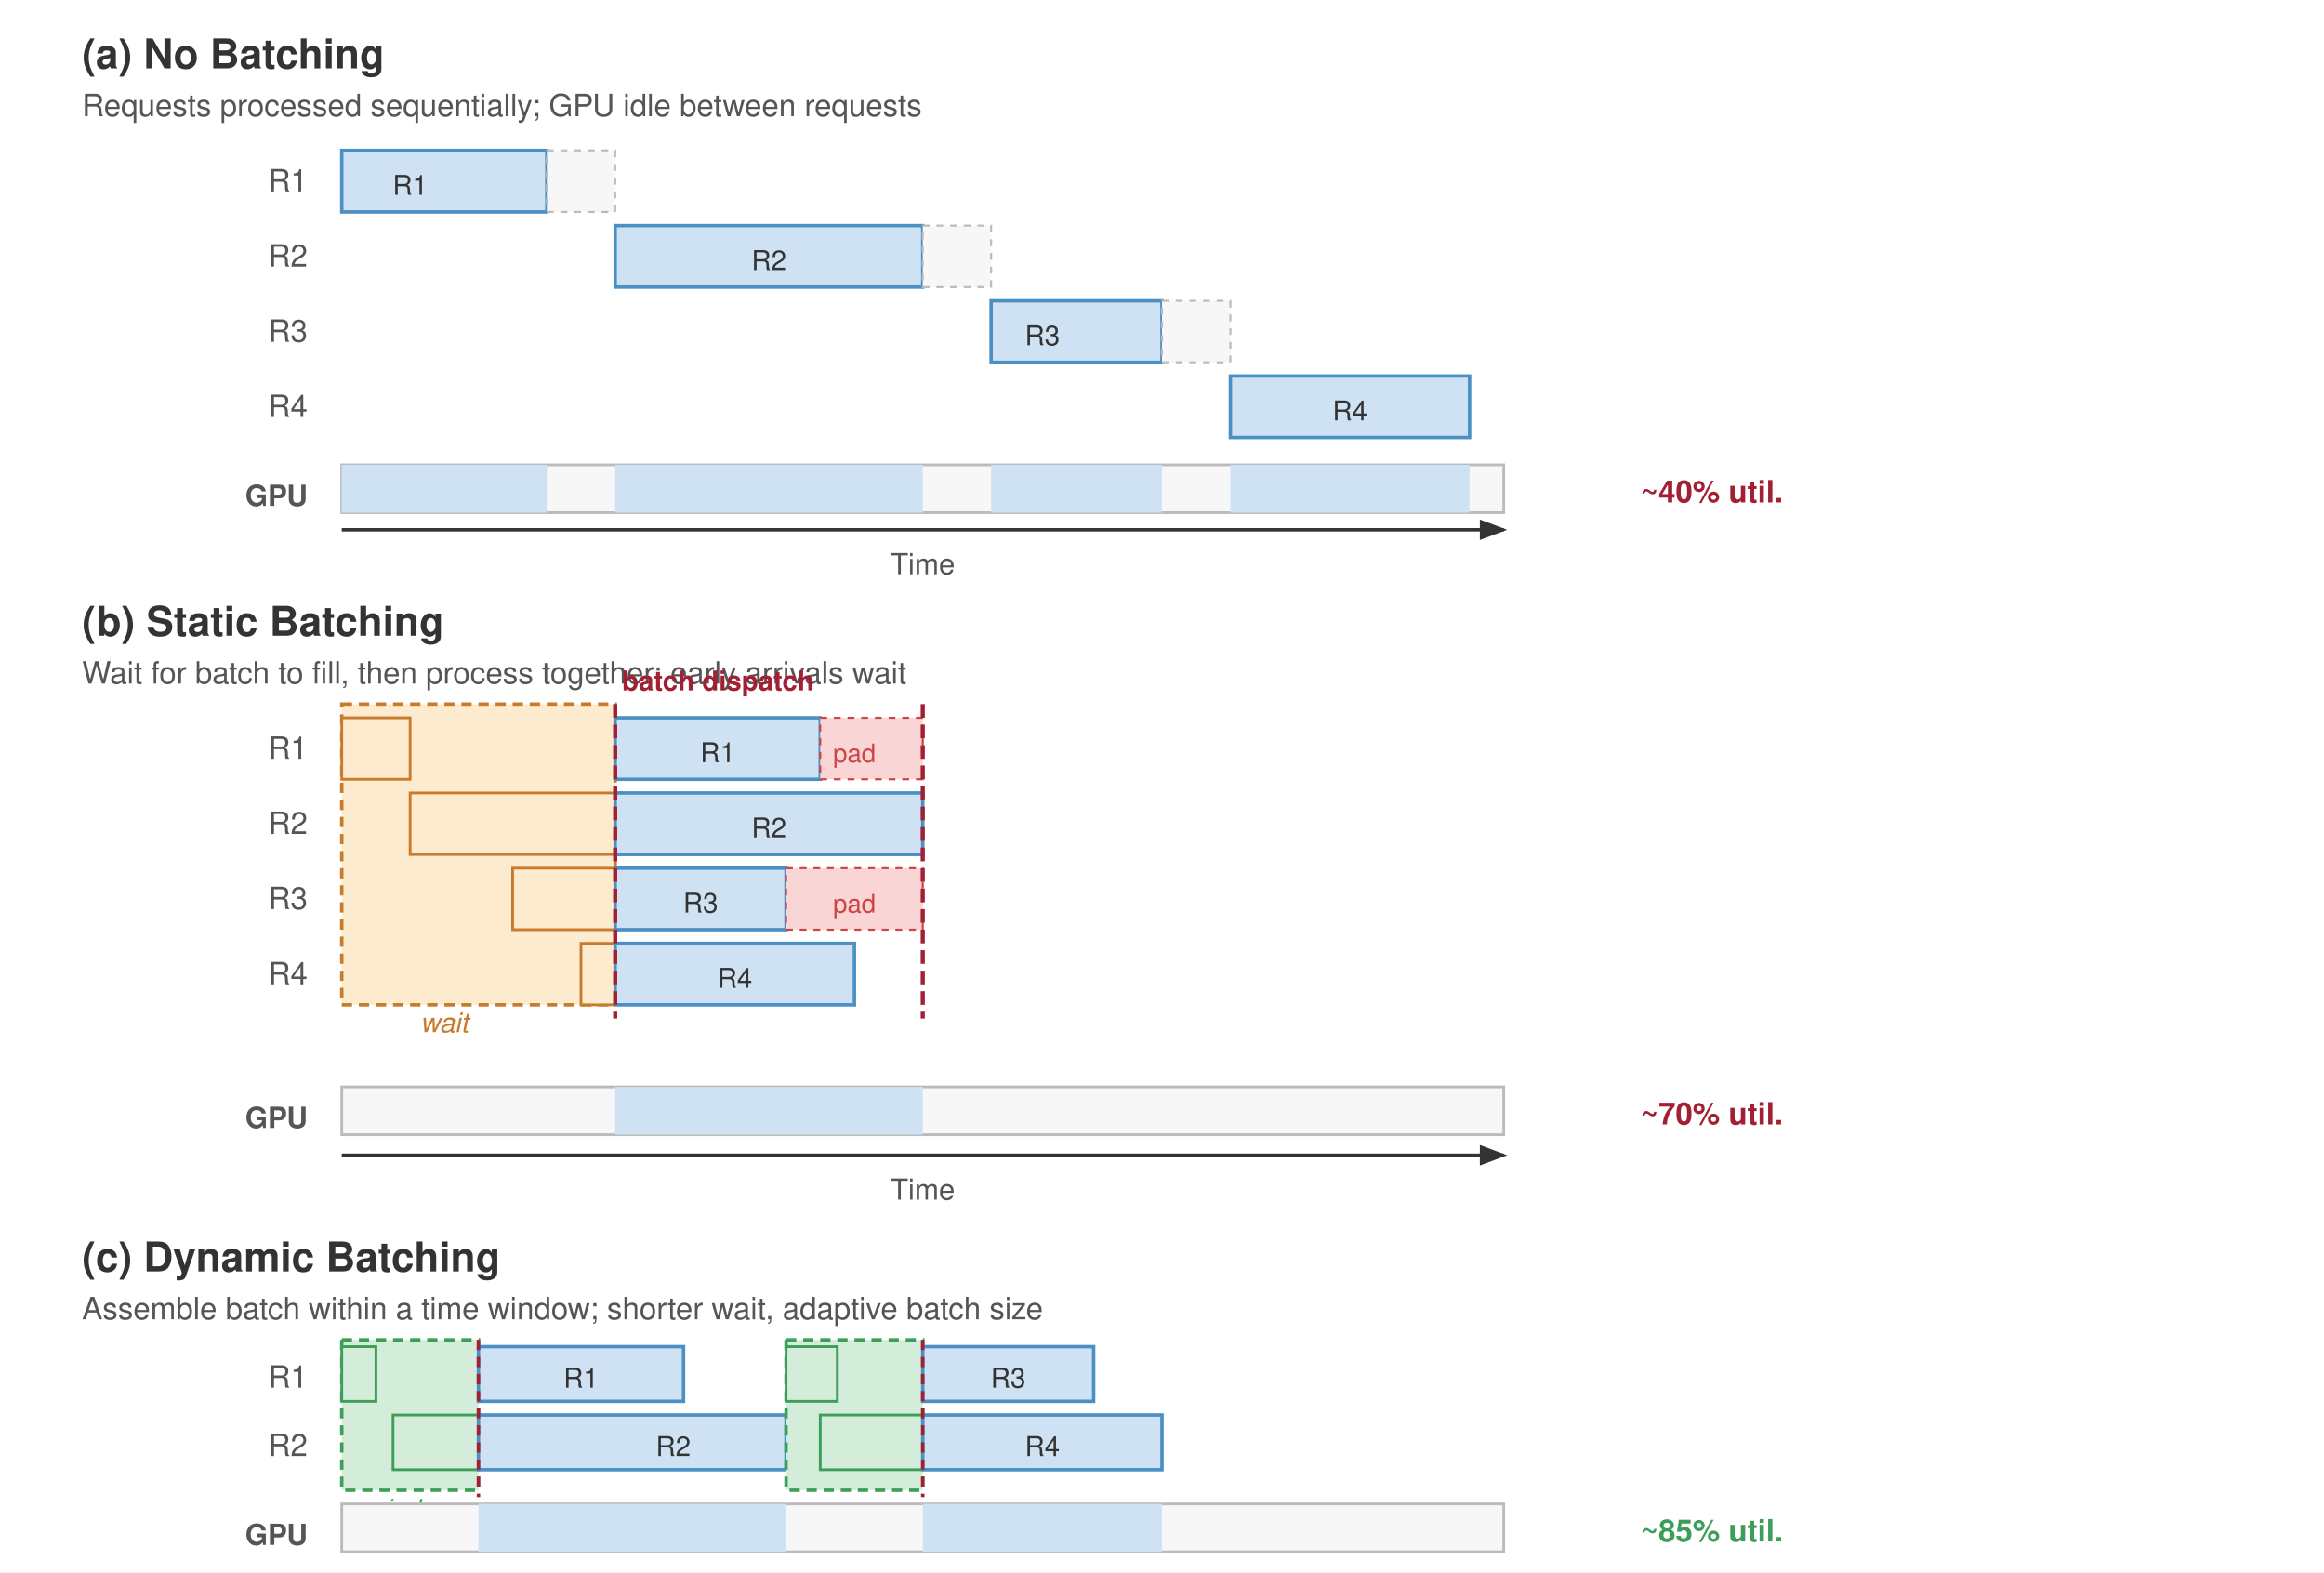
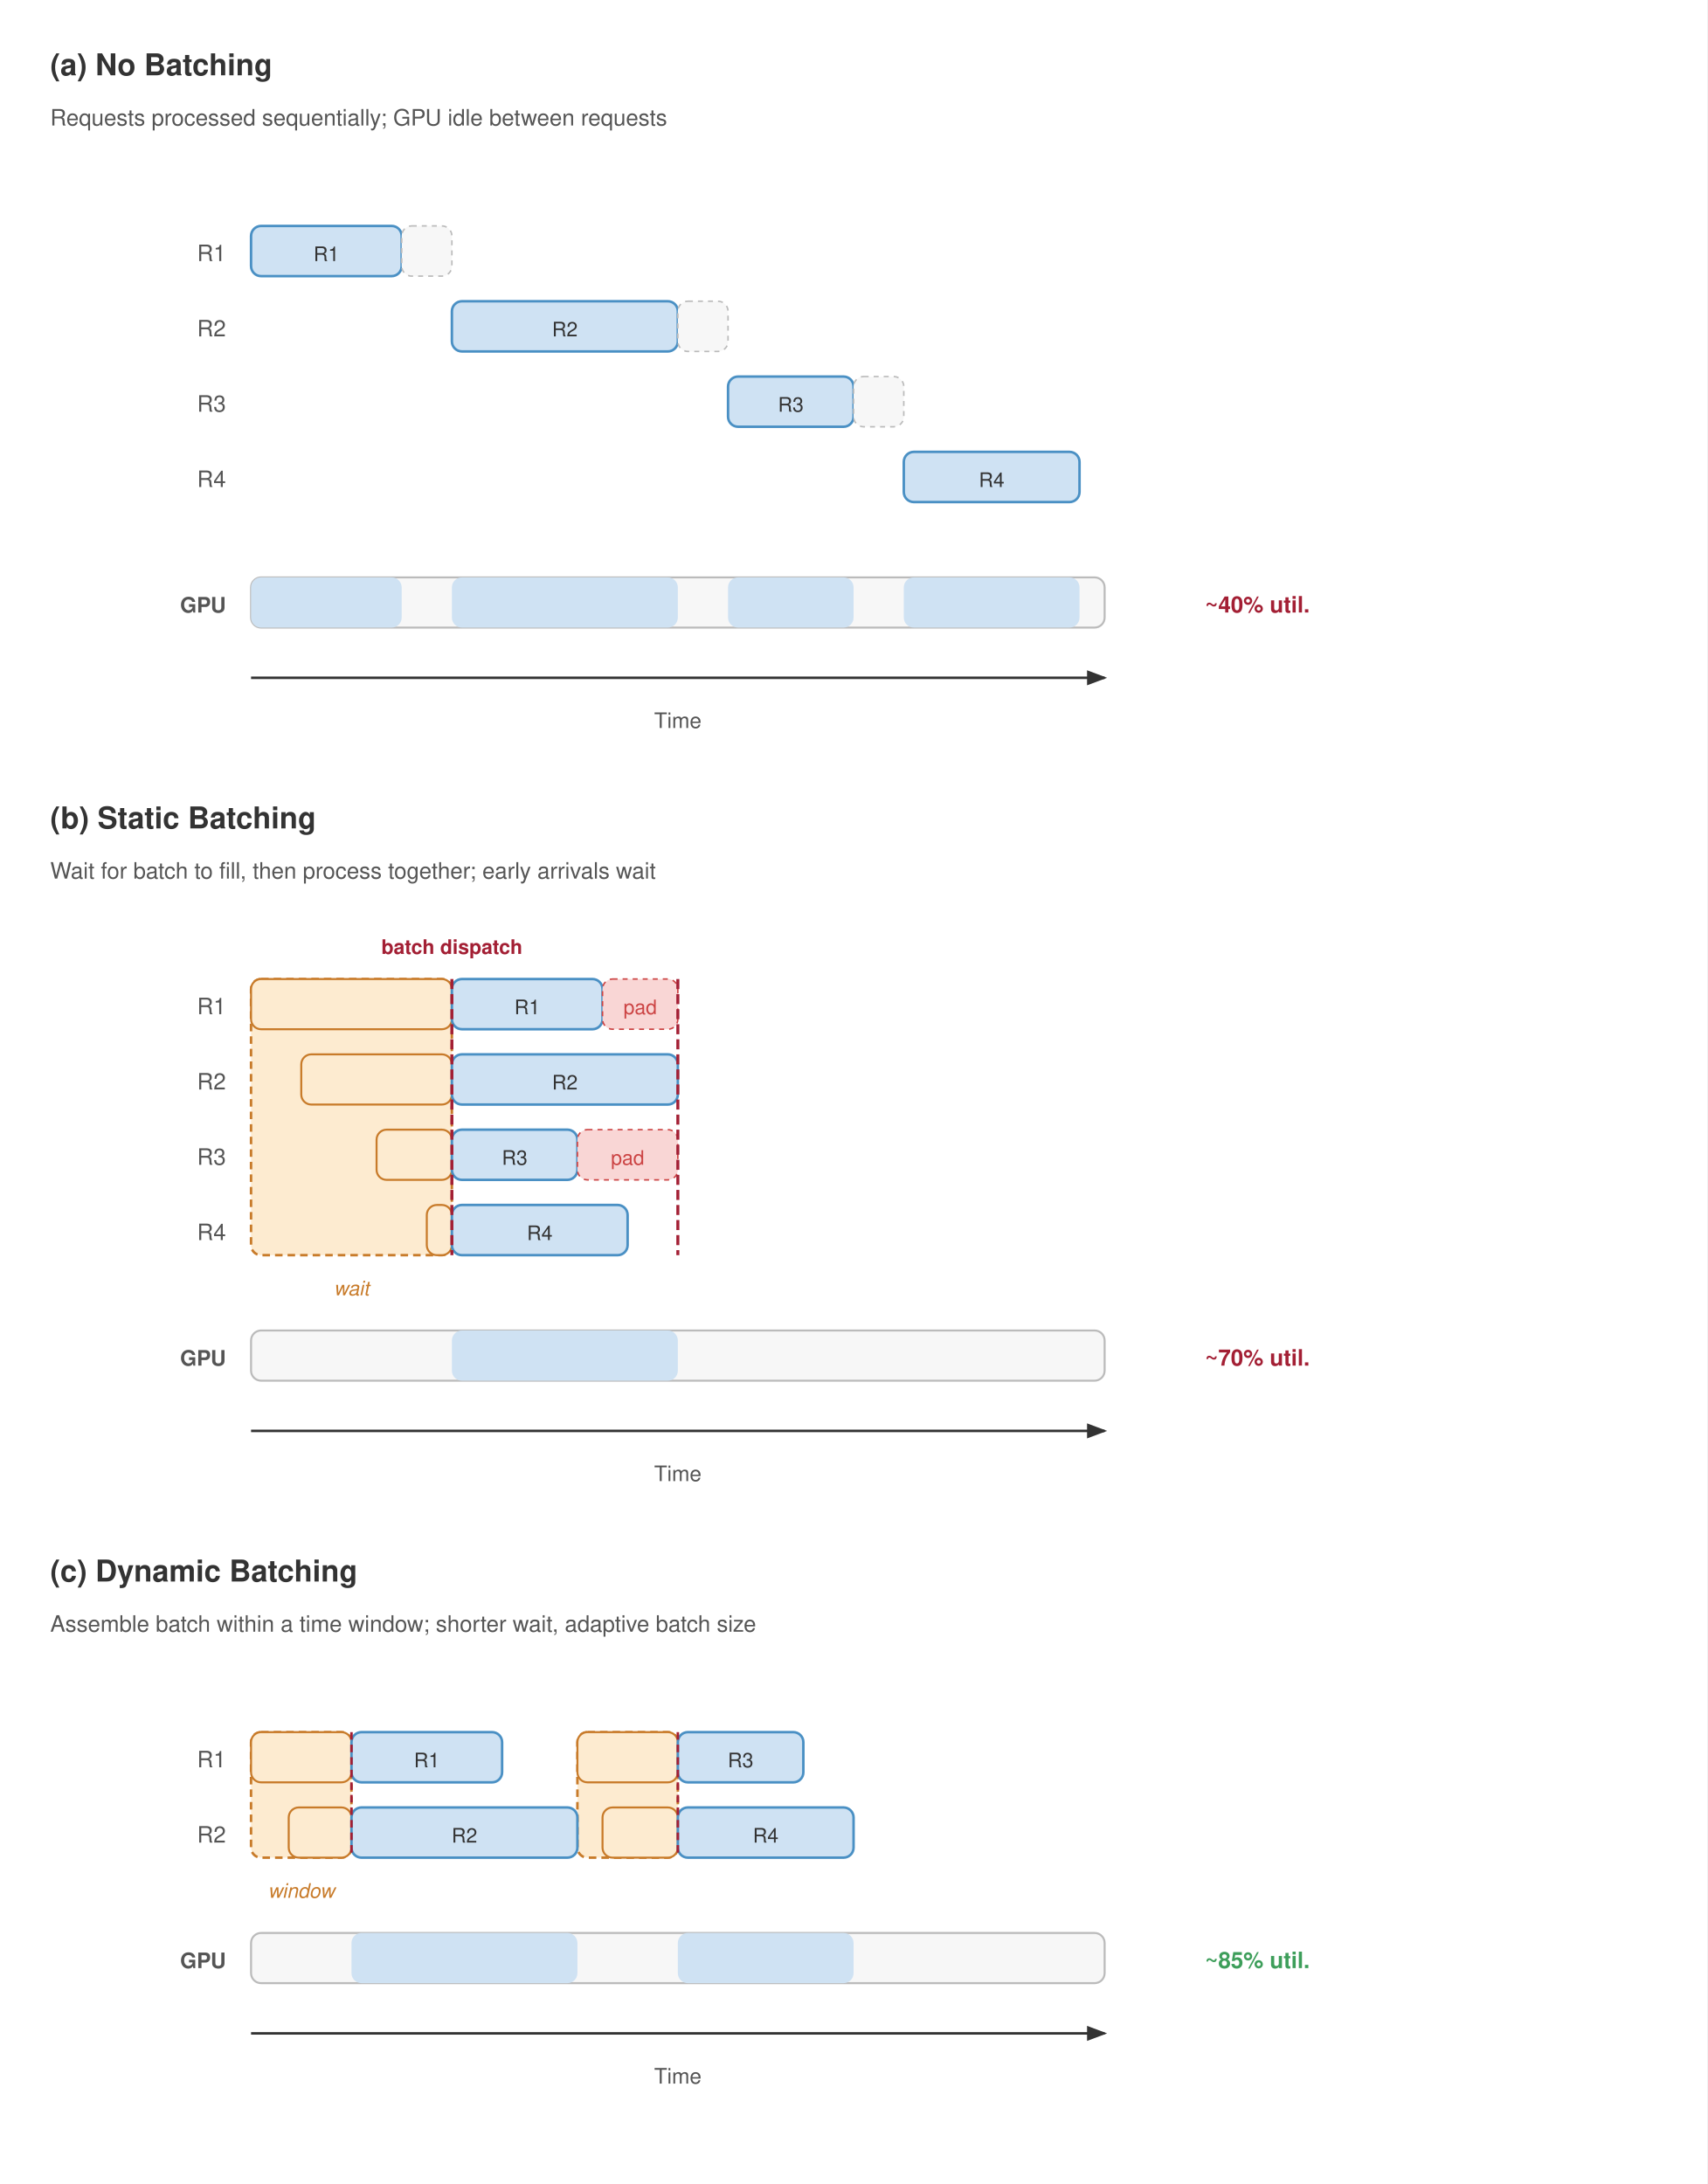
- <svg xmlns="http://www.w3.org/2000/svg" viewBox="0 0 680 460" font-family="Helvetica Neue, Helvetica, Arial, sans-serif">
-   <rect width="680" height="460" fill="#fff" />
+ <svg xmlns="http://www.w3.org/2000/svg" viewBox="0 0 680 870" font-family="Helvetica Neue, Helvetica, Arial, sans-serif">
+   <rect width="680" height="870" fill="#fff" />
  <defs>
    <marker id="arrow" markerWidth="8" markerHeight="6" refX="7" refY="3" orient="auto">
      <path d="M0,0 L8,3 L0,6 Z" fill="#333" />
    </marker>
  </defs>
-   <text x="24" y="20" font-size="12" font-weight="700" fill="#333">(a) No Batching</text>
-   <text x="24" y="34" font-size="9" fill="#555">Requests processed sequentially; GPU idle between requests</text>
-   <g transform="translate(100, 40)">
-     <text x="-10" y="16" text-anchor="end" font-size="9" fill="#555">R1</text>
-     <rect x="0" y="4" width="60" height="18" fill="#cfe2f3" stroke="#4a90c4" stroke-width="1" />
-     <text x="20" y="17" text-anchor="middle" font-size="8" fill="#333">R1</text>
-     <rect x="60" y="4" width="20" height="18" fill="#f7f7f7" stroke="#bbb" stroke-width="0.6" stroke-dasharray="2,2" />
-     <text x="-10" y="38" text-anchor="end" font-size="9" fill="#555">R2</text>
-     <rect x="80" y="26" width="90" height="18" fill="#cfe2f3" stroke="#4a90c4" stroke-width="1" />
-     <text x="125" y="39" text-anchor="middle" font-size="8" fill="#333">R2</text>
-     <rect x="170" y="26" width="20" height="18" fill="#f7f7f7" stroke="#bbb" stroke-width="0.6" stroke-dasharray="2,2" />
-     <text x="-10" y="60" text-anchor="end" font-size="9" fill="#555">R3</text>
-     <rect x="190" y="48" width="50" height="18" fill="#cfe2f3" stroke="#4a90c4" stroke-width="1" />
-     <text x="205" y="61" text-anchor="middle" font-size="8" fill="#333">R3</text>
-     <rect x="240" y="48" width="20" height="18" fill="#f7f7f7" stroke="#bbb" stroke-width="0.6" stroke-dasharray="2,2" />
-     <text x="-10" y="82" text-anchor="end" font-size="9" fill="#555">R4</text>
-     <rect x="260" y="70" width="70" height="18" fill="#cfe2f3" stroke="#4a90c4" stroke-width="1" />
-     <text x="295" y="83" text-anchor="middle" font-size="8" fill="#333">R4</text>
-     <text x="-10" y="108" text-anchor="end" font-size="8.5" font-weight="600" fill="#555">GPU</text>
-     <rect x="0" y="96" width="340" height="14" fill="#f7f7f7" stroke="#bbb" stroke-width="0.8" />
-     <rect x="0" y="96" width="60" height="14" fill="#cfe2f3" stroke="none" />
-     <rect x="80" y="96" width="90" height="14" fill="#cfe2f3" stroke="none" />
-     <rect x="190" y="96" width="50" height="14" fill="#cfe2f3" stroke="none" />
-     <rect x="260" y="96" width="70" height="14" fill="#cfe2f3" stroke="none" />
-     <text x="380" y="107" font-size="9" font-weight="600" fill="#a31f34">~40% util.</text>
-     <line x1="0" y1="115" x2="340" y2="115" stroke="#333" stroke-width="1" marker-end="url(#arrow)" />
-     <text x="170" y="128" text-anchor="middle" font-size="8.5" fill="#555">Time</text>
+   <text x="20" y="30" font-size="12" font-weight="700" fill="#333">(a) No Batching</text>
+   <text x="20" y="50" font-size="9" fill="#555">Requests processed sequentially; GPU idle between requests</text>
+   <g transform="translate(100, 90)">
+     <text x="-10" y="14" text-anchor="end" font-size="9" fill="#555">R1</text>
+     <rect x="0" y="0" width="60" height="20" fill="#cfe2f3" stroke="#4a90c4" stroke-width="1" rx="4" />
+     <text x="30" y="14" text-anchor="middle" font-size="8" fill="#333">R1</text>
+     <rect x="60" y="0" width="20" height="20" fill="#f7f7f7" stroke="#bbb" stroke-width="0.6" stroke-dasharray="2,2" rx="4" />
+     <text x="-10" y="44" text-anchor="end" font-size="9" fill="#555">R2</text>
+     <rect x="80" y="30" width="90" height="20" fill="#cfe2f3" stroke="#4a90c4" stroke-width="1" rx="4" />
+     <text x="125" y="44" text-anchor="middle" font-size="8" fill="#333">R2</text>
+     <rect x="170" y="30" width="20" height="20" fill="#f7f7f7" stroke="#bbb" stroke-width="0.6" stroke-dasharray="2,2" rx="4" />
+     <text x="-10" y="74" text-anchor="end" font-size="9" fill="#555">R3</text>
+     <rect x="190" y="60" width="50" height="20" fill="#cfe2f3" stroke="#4a90c4" stroke-width="1" rx="4" />
+     <text x="215" y="74" text-anchor="middle" font-size="8" fill="#333">R3</text>
+     <rect x="240" y="60" width="20" height="20" fill="#f7f7f7" stroke="#bbb" stroke-width="0.6" stroke-dasharray="2,2" rx="4" />
+     <text x="-10" y="104" text-anchor="end" font-size="9" fill="#555">R4</text>
+     <rect x="260" y="90" width="70" height="20" fill="#cfe2f3" stroke="#4a90c4" stroke-width="1" rx="4" />
+     <text x="295" y="104" text-anchor="middle" font-size="8" fill="#333">R4</text>
+     <text x="-10" y="154" text-anchor="end" font-size="8.5" font-weight="600" fill="#555">GPU</text>
+     <rect x="0" y="140" width="340" height="20" fill="#f7f7f7" stroke="#bbb" stroke-width="0.8" rx="4" />
+     <rect x="0" y="140" width="60" height="20" fill="#cfe2f3" stroke="none" rx="4" />
+     <rect x="80" y="140" width="90" height="20" fill="#cfe2f3" stroke="none" rx="4" />
+     <rect x="190" y="140" width="50" height="20" fill="#cfe2f3" stroke="none" rx="4" />
+     <rect x="260" y="140" width="70" height="20" fill="#cfe2f3" stroke="none" rx="4" />
+     <text x="380" y="154" font-size="9" font-weight="600" fill="#a31f34">~40% util.</text>
+     <line x1="0" y1="180" x2="340" y2="180" stroke="#333" stroke-width="1" marker-end="url(#arrow)" />
+     <text x="170" y="200" text-anchor="middle" font-size="8.5" fill="#555">Time</text>
  </g>
-   <text x="24" y="186" font-size="12" font-weight="700" fill="#333">(b) Static Batching</text>
-   <text x="24" y="200" font-size="9" fill="#555">Wait for batch to fill, then process together; early arrivals wait</text>
-   <g transform="translate(100, 206)">
-     <rect x="0" y="0" width="80" height="88" fill="#fdebd0" stroke="#c87b2a" stroke-width="1" stroke-dasharray="3,2" />
-     <text x="30" y="96" text-anchor="middle" font-size="8" font-style="italic" fill="#c87b2a">wait</text>
-     <text x="-10" y="16" text-anchor="end" font-size="9" fill="#555">R1</text>
-     <rect x="0" y="4" width="20" height="18" fill="#fdebd0" stroke="#c87b2a" stroke-width="0.8" />
-     <rect x="80" y="4" width="60" height="18" fill="#cfe2f3" stroke="#4a90c4" stroke-width="1" />
-     <text x="110" y="17" text-anchor="middle" font-size="8" fill="#333">R1</text>
-     <text x="-10" y="38" text-anchor="end" font-size="9" fill="#555">R2</text>
-     <rect x="20" y="26" width="60" height="18" fill="#fdebd0" stroke="#c87b2a" stroke-width="0.8" />
-     <rect x="80" y="26" width="90" height="18" fill="#cfe2f3" stroke="#4a90c4" stroke-width="1" />
-     <text x="125" y="39" text-anchor="middle" font-size="8" fill="#333">R2</text>
-     <rect x="140" y="4" width="30" height="18" fill="#f9d6d5" stroke="#c44" stroke-width="0.6" stroke-dasharray="2,2" />
-     <text x="150" y="17" text-anchor="middle" font-size="7.5" fill="#c44">pad</text>
-     <text x="-10" y="60" text-anchor="end" font-size="9" fill="#555">R3</text>
-     <rect x="50" y="48" width="30" height="18" fill="#fdebd0" stroke="#c87b2a" stroke-width="0.8" />
-     <rect x="80" y="48" width="50" height="18" fill="#cfe2f3" stroke="#4a90c4" stroke-width="1" />
-     <text x="105" y="61" text-anchor="middle" font-size="8" fill="#333">R3</text>
-     <rect x="130" y="48" width="40" height="18" fill="#f9d6d5" stroke="#c44" stroke-width="0.6" stroke-dasharray="2,2" />
-     <text x="150" y="61" text-anchor="middle" font-size="7.5" fill="#c44">pad</text>
-     <text x="-10" y="82" text-anchor="end" font-size="9" fill="#555">R4</text>
-     <rect x="70" y="70" width="10" height="18" fill="#fdebd0" stroke="#c87b2a" stroke-width="0.8" />
-     <rect x="80" y="70" width="70" height="18" fill="#cfe2f3" stroke="#4a90c4" stroke-width="1" />
-     <text x="115" y="83" text-anchor="middle" font-size="8" fill="#333">R4</text>
-     <line x1="80" y1="0" x2="80" y2="92" stroke="#a31f34" stroke-width="1.2" stroke-dasharray="4,2" />
-     <text x="82" y="-4" font-size="8" font-weight="600" fill="#a31f34">batch dispatch</text>
-     <line x1="170" y1="0" x2="170" y2="92" stroke="#a31f34" stroke-width="1.2" stroke-dasharray="4,2" />
-     <text x="-10" y="124" text-anchor="end" font-size="8.5" font-weight="600" fill="#555">GPU</text>
-     <rect x="0" y="112" width="340" height="14" fill="#f7f7f7" stroke="#bbb" stroke-width="0.8" />
-     <rect x="80" y="112" width="90" height="14" fill="#cfe2f3" stroke="none" />
-     <text x="380" y="123" font-size="9" font-weight="600" fill="#a31f34">~70% util.</text>
-     <line x1="0" y1="132" x2="340" y2="132" stroke="#333" stroke-width="1" marker-end="url(#arrow)" />
-     <text x="170" y="145" text-anchor="middle" font-size="8.5" fill="#555">Time</text>
+   <text x="20" y="330" font-size="12" font-weight="700" fill="#333">(b) Static Batching</text>
+   <text x="20" y="350" font-size="9" fill="#555">Wait for batch to fill, then process together; early arrivals wait</text>
+   <g transform="translate(100, 390)">
+     <rect x="0" y="0" width="80" height="110" fill="#fdebd0" stroke="#c87b2a" stroke-width="1" stroke-dasharray="3,2" rx="4" />
+     <text x="40" y="126" text-anchor="middle" font-size="8" font-style="italic" fill="#c87b2a">wait</text>
+     <text x="-10" y="14" text-anchor="end" font-size="9" fill="#555">R1</text>
+     <rect x="0" y="0" width="80" height="20" fill="#fdebd0" stroke="#c87b2a" stroke-width="0.8" rx="4" />
+     <rect x="80" y="0" width="60" height="20" fill="#cfe2f3" stroke="#4a90c4" stroke-width="1" rx="4" />
+     <text x="110" y="14" text-anchor="middle" font-size="8" fill="#333">R1</text>
+     <rect x="140" y="0" width="30" height="20" fill="#f9d6d5" stroke="#c44" stroke-width="0.6" stroke-dasharray="2,2" rx="4" />
+     <text x="155" y="14" text-anchor="middle" font-size="8" fill="#c44">pad</text>
+     <text x="-10" y="44" text-anchor="end" font-size="9" fill="#555">R2</text>
+     <rect x="20" y="30" width="60" height="20" fill="#fdebd0" stroke="#c87b2a" stroke-width="0.8" rx="4" />
+     <rect x="80" y="30" width="90" height="20" fill="#cfe2f3" stroke="#4a90c4" stroke-width="1" rx="4" />
+     <text x="125" y="44" text-anchor="middle" font-size="8" fill="#333">R2</text>
+     <text x="-10" y="74" text-anchor="end" font-size="9" fill="#555">R3</text>
+     <rect x="50" y="60" width="30" height="20" fill="#fdebd0" stroke="#c87b2a" stroke-width="0.8" rx="4" />
+     <rect x="80" y="60" width="50" height="20" fill="#cfe2f3" stroke="#4a90c4" stroke-width="1" rx="4" />
+     <text x="105" y="74" text-anchor="middle" font-size="8" fill="#333">R3</text>
+     <rect x="130" y="60" width="40" height="20" fill="#f9d6d5" stroke="#c44" stroke-width="0.6" stroke-dasharray="2,2" rx="4" />
+     <text x="150" y="74" text-anchor="middle" font-size="8" fill="#c44">pad</text>
+     <text x="-10" y="104" text-anchor="end" font-size="9" fill="#555">R4</text>
+     <rect x="70" y="90" width="10" height="20" fill="#fdebd0" stroke="#c87b2a" stroke-width="0.8" rx="4" />
+     <rect x="80" y="90" width="70" height="20" fill="#cfe2f3" stroke="#4a90c4" stroke-width="1" rx="4" />
+     <text x="115" y="104" text-anchor="middle" font-size="8" fill="#333">R4</text>
+     <line x1="80" y1="0" x2="80" y2="110" stroke="#a31f34" stroke-width="1.2" stroke-dasharray="4,2" />
+     <text x="80" y="-10" text-anchor="middle" font-size="8" font-weight="600" fill="#a31f34">batch dispatch</text>
+     <line x1="170" y1="0" x2="170" y2="110" stroke="#a31f34" stroke-width="1.2" stroke-dasharray="4,2" />
+     <text x="-10" y="154" text-anchor="end" font-size="8.5" font-weight="600" fill="#555">GPU</text>
+     <rect x="0" y="140" width="340" height="20" fill="#f7f7f7" stroke="#bbb" stroke-width="0.8" rx="4" />
+     <rect x="80" y="140" width="90" height="20" fill="#cfe2f3" stroke="none" rx="4" />
+     <text x="380" y="154" font-size="9" font-weight="600" fill="#a31f34">~70% util.</text>
+     <line x1="0" y1="180" x2="340" y2="180" stroke="#333" stroke-width="1" marker-end="url(#arrow)" />
+     <text x="170" y="200" text-anchor="middle" font-size="8.5" fill="#555">Time</text>
  </g>
-   <text x="24" y="372" font-size="12" font-weight="700" fill="#333">(c) Dynamic Batching</text>
-   <text x="24" y="386" font-size="9" fill="#555">Assemble batch within a time window; shorter wait, adaptive batch size</text>
-   <g transform="translate(100, 392)">
-     <rect x="0" y="0" width="40" height="44" fill="#d4edda" stroke="#3d9e5a" stroke-width="1" stroke-dasharray="3,2" />
-     <text x="20" y="52" text-anchor="middle" font-size="7.5" font-style="italic" fill="#3d9e5a">window</text>
+   <text x="20" y="630" font-size="12" font-weight="700" fill="#333">(c) Dynamic Batching</text>
+   <text x="20" y="650" font-size="9" fill="#555">Assemble batch within a time window; shorter wait, adaptive batch size</text>
+   <g transform="translate(100, 690)">
+     <rect x="0" y="0" width="40" height="50" fill="#fdebd0" stroke="#c87b2a" stroke-width="1" stroke-dasharray="3,2" rx="4" />
+     <text x="20" y="66" text-anchor="middle" font-size="8" font-style="italic" fill="#c87b2a">window</text>
+     <rect x="130" y="0" width="40" height="50" fill="#fdebd0" stroke="#c87b2a" stroke-width="1" stroke-dasharray="3,2" rx="4" />
    <text x="-10" y="14" text-anchor="end" font-size="9" fill="#555">R1</text>
-     <rect x="0" y="2" width="10" height="16" fill="#d4edda" stroke="#3d9e5a" stroke-width="0.8" />
-     <rect x="40" y="2" width="60" height="16" fill="#cfe2f3" stroke="#4a90c4" stroke-width="1" />
+     <rect x="0" y="0" width="40" height="20" fill="#fdebd0" stroke="#c87b2a" stroke-width="0.8" rx="4" />
+     <rect x="40" y="0" width="60" height="20" fill="#cfe2f3" stroke="#4a90c4" stroke-width="1" rx="4" />
    <text x="70" y="14" text-anchor="middle" font-size="8" fill="#333">R1</text>
-     <text x="-10" y="34" text-anchor="end" font-size="9" fill="#555">R2</text>
-     <rect x="15" y="22" width="25" height="16" fill="#d4edda" stroke="#3d9e5a" stroke-width="0.8" />
-     <rect x="40" y="22" width="90" height="16" fill="#cfe2f3" stroke="#4a90c4" stroke-width="1" />
-     <text x="97.0" y="34" text-anchor="middle" font-size="8" fill="#333">R2</text>
-     <rect x="130" y="0" width="40" height="44" fill="#d4edda" stroke="#3d9e5a" stroke-width="1" stroke-dasharray="3,2" />
-     <rect x="130" y="2" width="15" height="16" fill="#d4edda" stroke="#3d9e5a" stroke-width="0.8" />
-     <rect x="170" y="2" width="50" height="16" fill="#cfe2f3" stroke="#4a90c4" stroke-width="1" />
+     <text x="-10" y="44" text-anchor="end" font-size="9" fill="#555">R2</text>
+     <rect x="15" y="30" width="25" height="20" fill="#fdebd0" stroke="#c87b2a" stroke-width="0.8" rx="4" />
+     <rect x="40" y="30" width="90" height="20" fill="#cfe2f3" stroke="#4a90c4" stroke-width="1" rx="4" />
+     <text x="85" y="44" text-anchor="middle" font-size="8" fill="#333">R2</text>
+     <rect x="130" y="0" width="40" height="20" fill="#fdebd0" stroke="#c87b2a" stroke-width="0.8" rx="4" />
+     <rect x="170" y="0" width="50" height="20" fill="#cfe2f3" stroke="#4a90c4" stroke-width="1" rx="4" />
    <text x="195" y="14" text-anchor="middle" font-size="8" fill="#333">R3</text>
-     <rect x="140" y="22" width="30" height="16" fill="#d4edda" stroke="#3d9e5a" stroke-width="0.8" />
-     <rect x="170" y="22" width="70" height="16" fill="#cfe2f3" stroke="#4a90c4" stroke-width="1" />
-     <text x="205" y="34" text-anchor="middle" font-size="8" fill="#333">R4</text>
-     <line x1="40" y1="0" x2="40" y2="46" stroke="#a31f34" stroke-width="1" stroke-dasharray="3,2" />
-     <line x1="170" y1="0" x2="170" y2="46" stroke="#a31f34" stroke-width="1" stroke-dasharray="3,2" />
-     <text x="-10" y="60" text-anchor="end" font-size="8.5" font-weight="600" fill="#555">GPU</text>
-     <rect x="0" y="48" width="340" height="14" fill="#f7f7f7" stroke="#bbb" stroke-width="0.8" />
-     <rect x="40" y="48" width="90" height="14" fill="#cfe2f3" stroke="none" />
-     <rect x="170" y="48" width="70" height="14" fill="#cfe2f3" stroke="none" />
-     <text x="380" y="59" font-size="9" font-weight="600" fill="#3d9e5a">~85% util.</text>
+     <rect x="140" y="30" width="30" height="20" fill="#fdebd0" stroke="#c87b2a" stroke-width="0.8" rx="4" />
+     <rect x="170" y="30" width="70" height="20" fill="#cfe2f3" stroke="#4a90c4" stroke-width="1" rx="4" />
+     <text x="205" y="44" text-anchor="middle" font-size="8" fill="#333">R4</text>
+     <line x1="40" y1="0" x2="40" y2="50" stroke="#a31f34" stroke-width="1" stroke-dasharray="3,2" />
+     <line x1="170" y1="0" x2="170" y2="50" stroke="#a31f34" stroke-width="1" stroke-dasharray="3,2" />
+     <text x="-10" y="94" text-anchor="end" font-size="8.5" font-weight="600" fill="#555">GPU</text>
+     <rect x="0" y="80" width="340" height="20" fill="#f7f7f7" stroke="#bbb" stroke-width="0.8" rx="4" />
+     <rect x="40" y="80" width="90" height="20" fill="#cfe2f3" stroke="none" rx="4" />
+     <rect x="170" y="80" width="70" height="20" fill="#cfe2f3" stroke="none" rx="4" />
+     <text x="380" y="94" font-size="9" font-weight="600" fill="#3d9e5a">~85% util.</text>
+     <line x1="0" y1="120" x2="340" y2="120" stroke="#333" stroke-width="1" marker-end="url(#arrow)" />
+     <text x="170" y="140" text-anchor="middle" font-size="8.5" fill="#555">Time</text>
  </g>
</svg>
